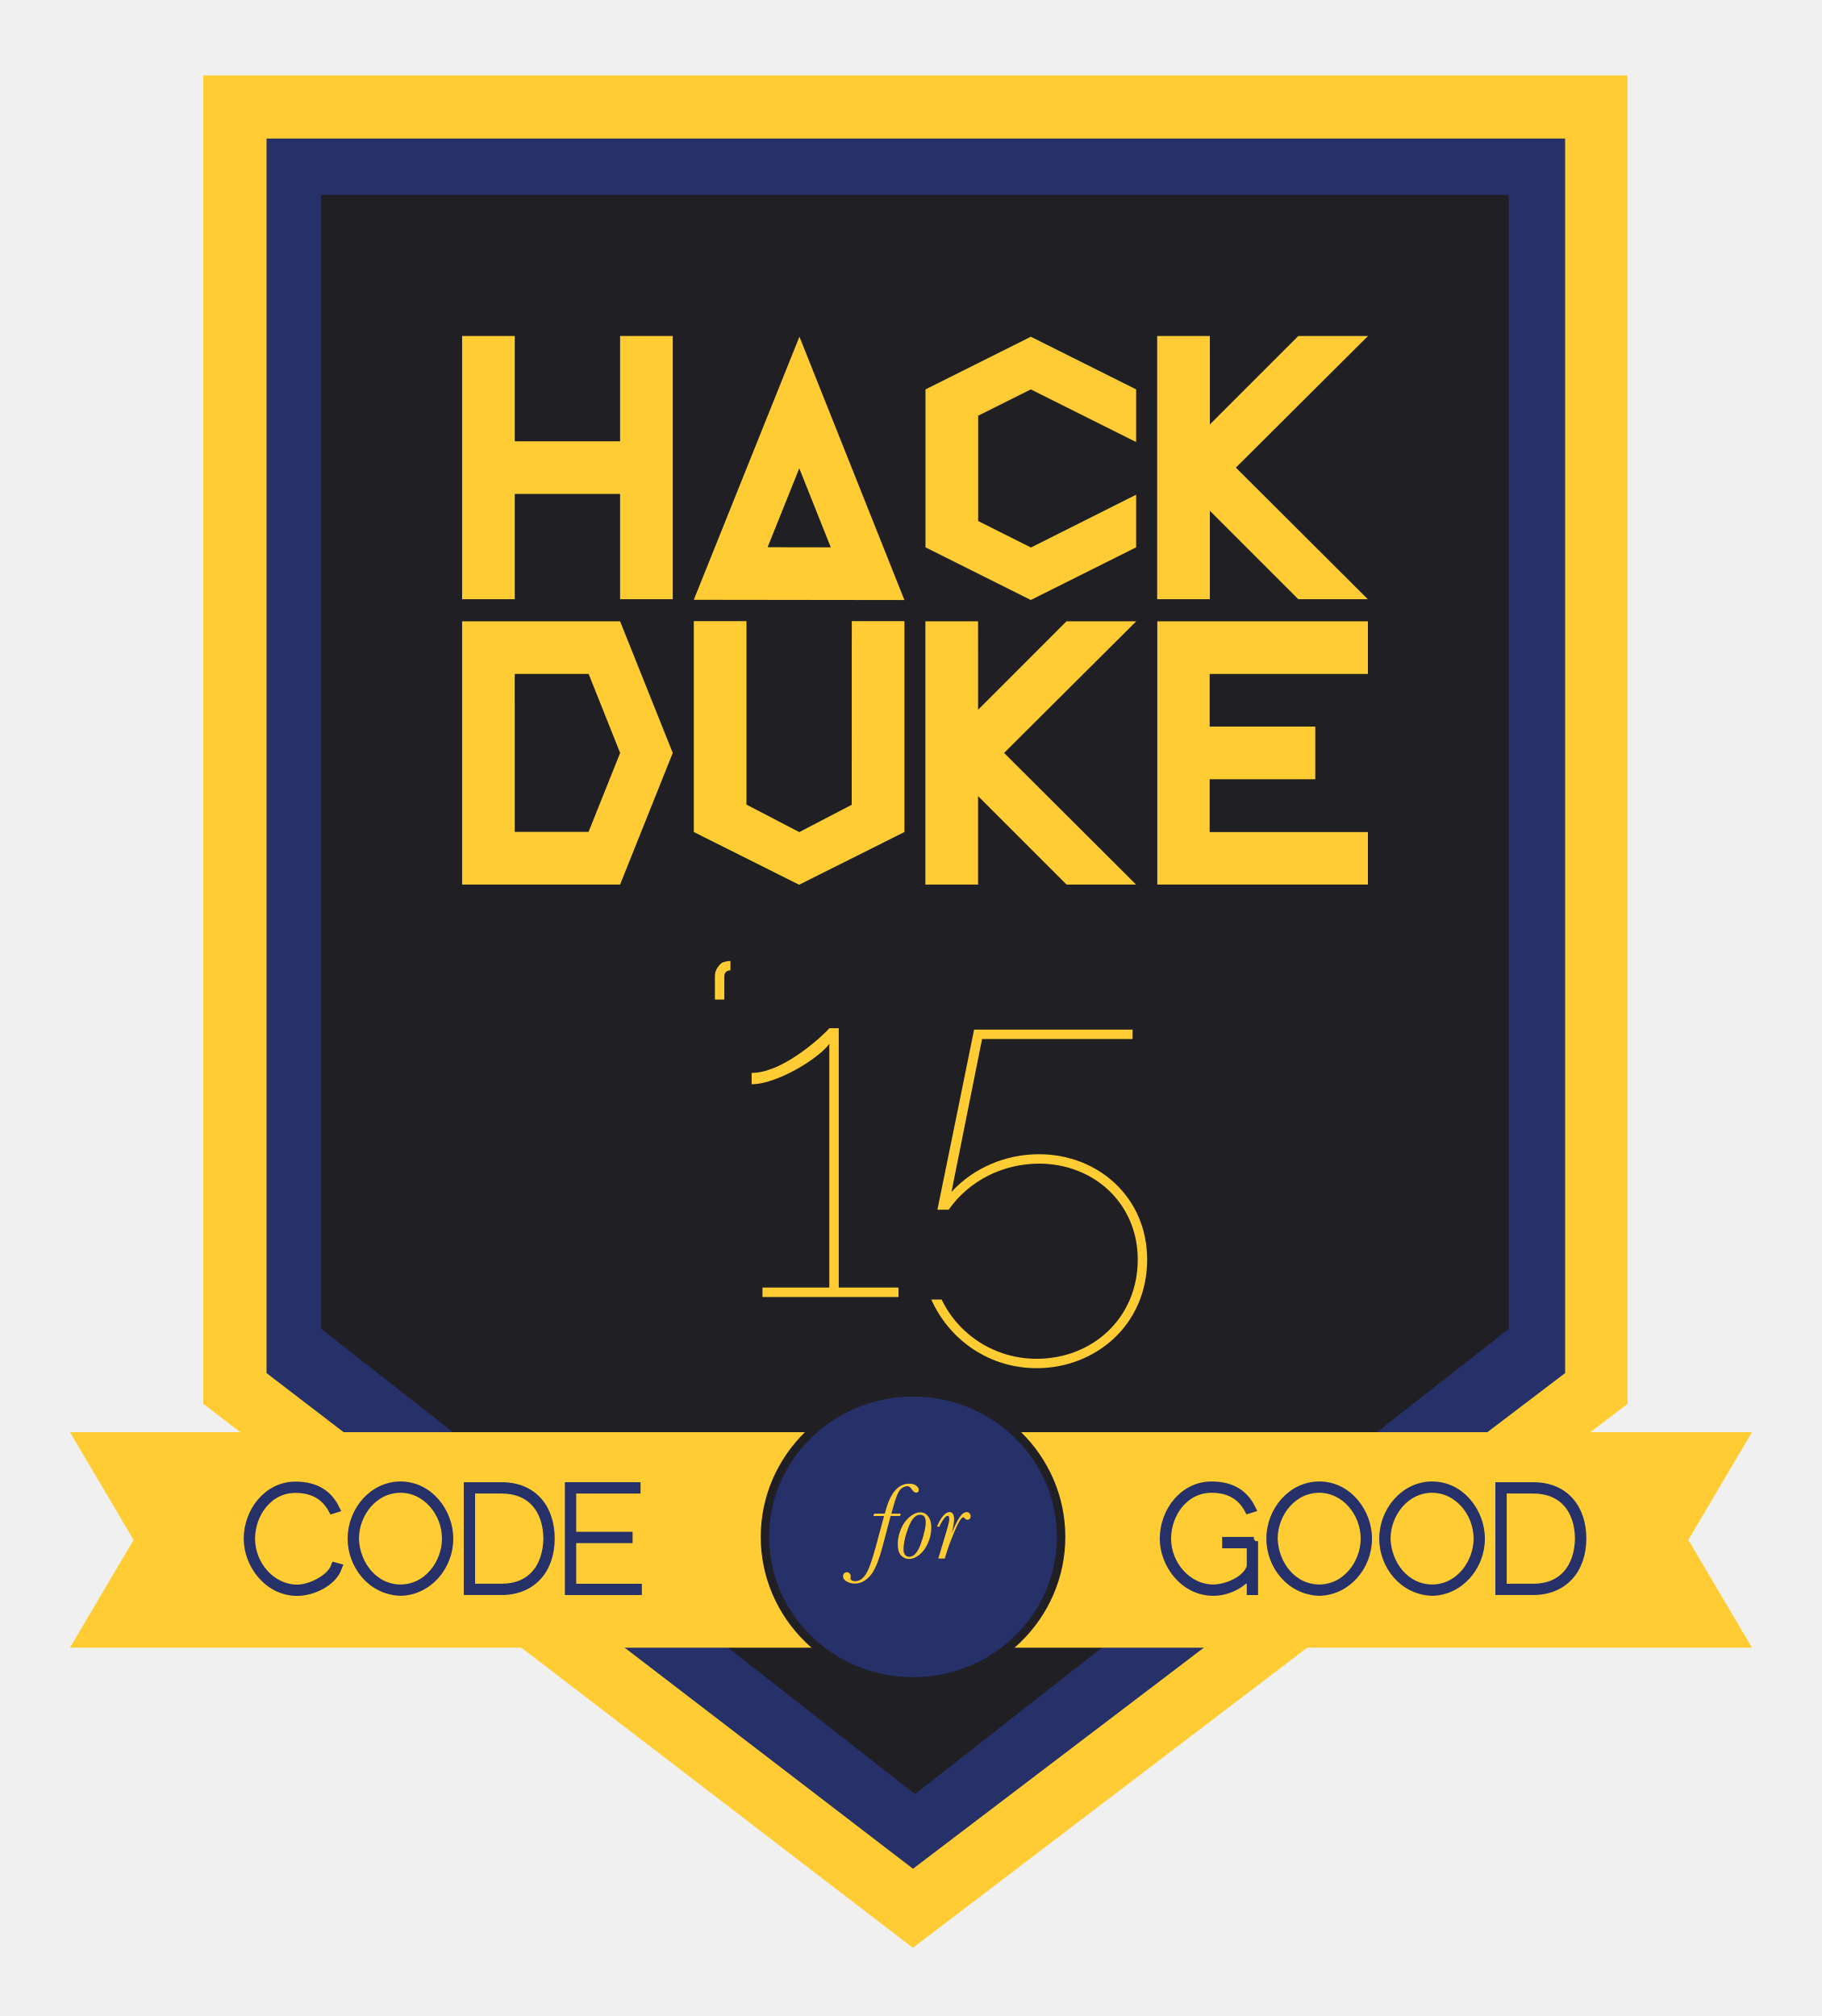
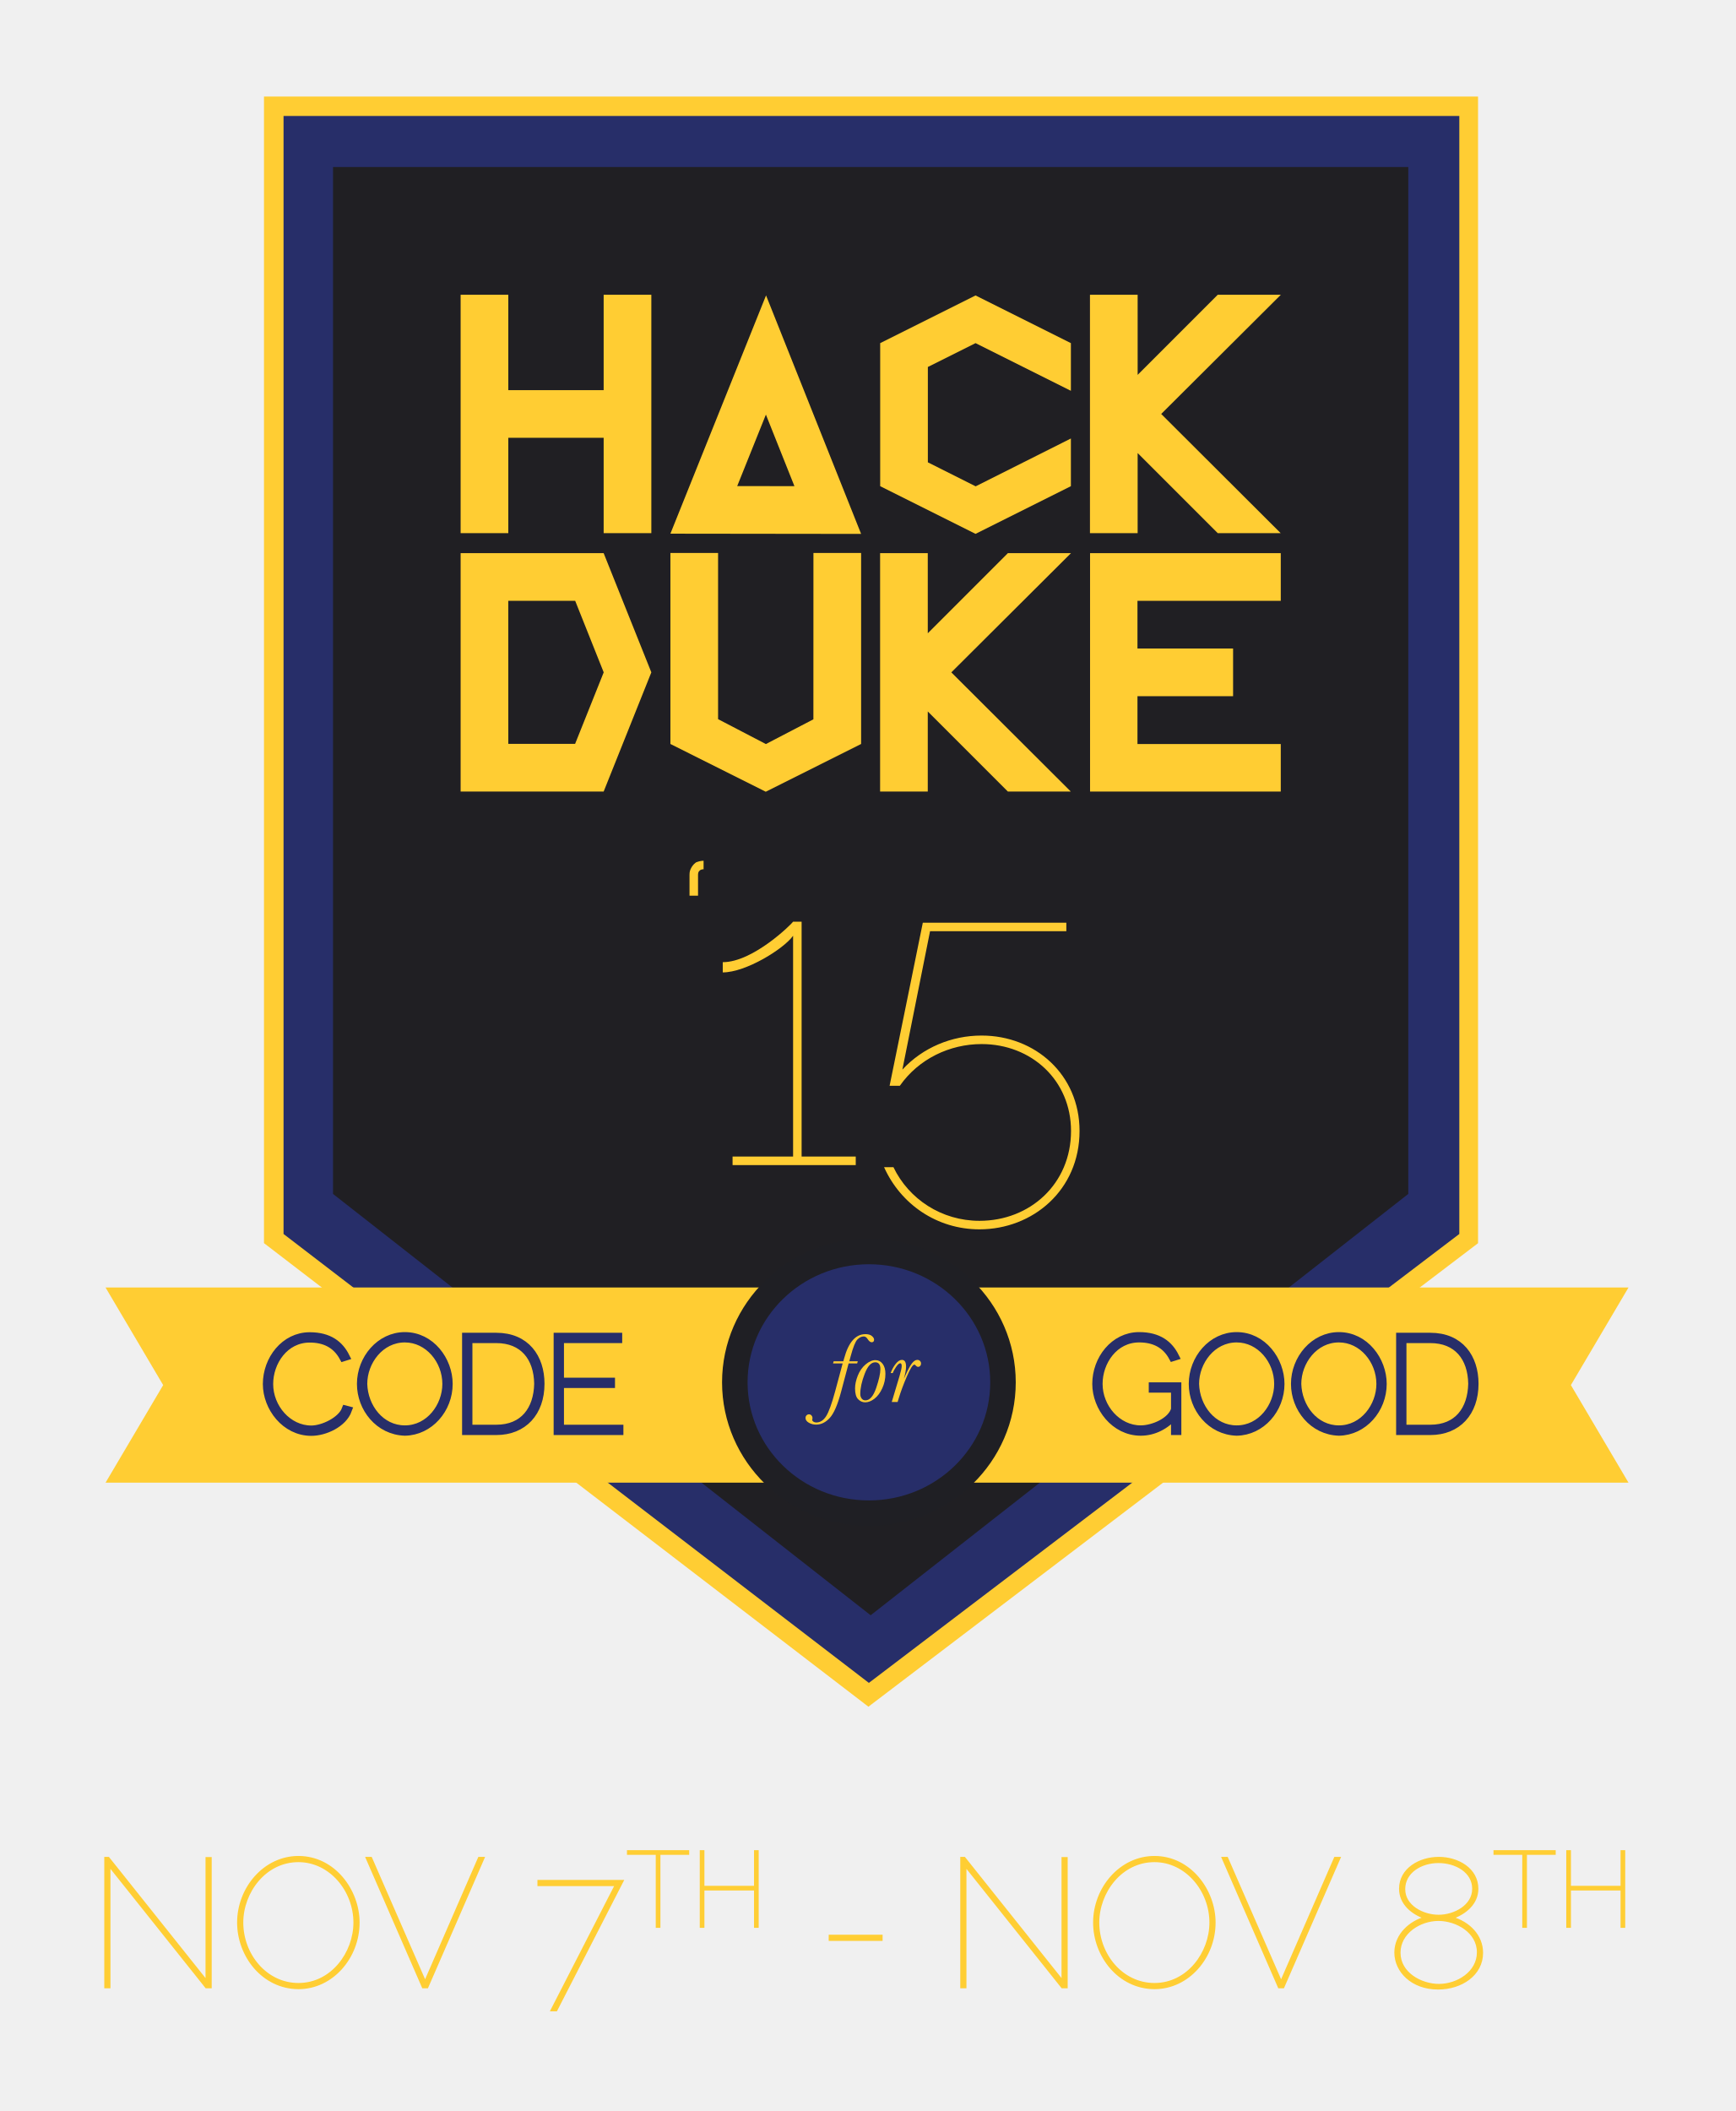
- <svg xmlns="http://www.w3.org/2000/svg" version="1.1" id="Layer_1" x="0px" y="0px" width="217.394px" height="240.596px" viewBox="0 0 217.394 240.596" enable-background="new 0 0 217.394 240.596" xml:space="preserve">
+ <svg xmlns="http://www.w3.org/2000/svg" version="1.1" id="Layer_1" x="0px" y="0px" width="680px" height="827.16px" viewBox="-231.303 -293.282 680 827.16" enable-background="new -231.303 -293.282 680 827.16" xml:space="preserve">
+   <polygon fill="#FFFFFF" stroke="#FFCD33" stroke-width="15" stroke-miterlimit="10" points="-120.357,-247.952 340.371,-247.952   340.371,190.124 109.007,366.022 -120.357,190.124 " />
+   <polygon fill="#272E69" points="-120.195,-247.844 340.533,-247.844 340.533,190.231 109.169,366.13 -120.195,190.231 " />
+   <polygon fill="#201F23" points="-100.805,-227.844 320.533,-227.844 320.533,174.54 109.864,339.632 -100.805,174.54 " />
  <g>
-     <polygon fill="#FFFFFF" stroke="#FFCD33" stroke-width="15" stroke-miterlimit="10" points="31.749,16.5 186.698,16.5    186.698,163.831 108.94,223.023 31.749,163.831  " />
-     <polygon fill="#263069" points="31.803,16.537 186.752,16.537 186.752,163.867 108.94,223.023 31.803,163.867  " />
-     <polygon fill="#201F23" points="38.323,23.262 180.026,23.262 180.026,158.59 109.174,214.113 38.323,158.59  " />
-     <path fill="#FFCD33" d="M87.158,115.806c-0.225,0-0.338,0.057-0.45,0.113l-0.169,0.167c-0.113,0.169-0.113,0.394-0.113,0.45v2.752   h-1.124v-2.752c0-0.111,0-0.395,0.113-0.674c0.113-0.281,0.338-0.674,0.731-0.955c0.28-0.112,0.617-0.225,1.012-0.225V115.806   L87.158,115.806z" />
-     <path fill="#FFCD33" d="M107.211,153.663v1.125H90.978v-1.125h7.976v-29.096c-1.236,1.742-6.234,4.83-9.268,4.83v-1.35   c4.042,0,9.155-5.107,9.268-5.334h1.125v30.948L107.211,153.663L107.211,153.663z" />
-     <g>
-       <polygon fill="#FFCD33" points="55.14,40.097 61.422,40.097 61.422,52.668 73.99,52.668 73.99,40.097 80.273,40.097     80.273,71.512 73.99,71.512 73.99,58.946 61.422,58.946 61.422,71.512 55.14,71.512   " />
-       <path fill="#FFCD33" d="M107.917,71.612l-25.132-0.031l12.604-31.4L107.917,71.612z M99.129,65.319l-3.759-9.43l-3.78,9.419    L99.129,65.319L99.129,65.319z" />
-       <polygon fill="#FFCD33" points="116.714,62.18 116.714,49.613 122.997,46.472 135.563,52.755 135.563,46.472 122.997,40.188     110.43,46.472 110.43,65.322 122.997,71.604 135.563,65.322 135.563,59.039 123.014,65.343   " />
-       <polygon fill="#FFCD33" points="147.465,55.807 163.232,40.097 163.209,40.097 154.915,40.097 144.362,50.656 144.359,40.097     138.077,40.097 138.077,71.512 144.359,71.512 144.359,60.957 154.915,71.512 163.209,71.512   " />
-       <path fill="#FFCD33" d="M73.99,74.149l6.283,15.708l-6.283,15.708H55.14V74.149H73.99L73.99,74.149z M61.419,80.431l0.004,18.846    l8.802,0.005l3.77-9.425l0,0l-3.758-9.426H61.419L61.419,80.431z" />
-       <polygon fill="#FFCD33" points="95.347,99.317 101.629,96.044 101.635,74.126 107.917,74.126 107.917,99.296 95.352,105.588     82.786,99.296 82.786,74.126 89.069,74.126 89.069,96.024 95.352,99.296   " />
-       <polygon fill="#FFCD33" points="119.809,89.859 135.575,74.149 135.552,74.149 127.258,74.149 116.704,84.708 116.702,74.149     110.419,74.149 110.419,105.564 116.702,105.564 116.702,95.009 127.258,105.564 135.552,105.564   " />
-       <polygon fill="#FFCD33" points="163.222,74.149 138.09,74.149 138.09,105.564 163.222,105.564 163.222,99.302 144.337,99.302     144.337,92.999 156.938,92.999 156.938,86.715 144.337,86.715 144.337,80.431 163.222,80.431   " />
-     </g>
-     <polygon fill="#FFCD33" points="8.345,196.641 15.94,183.78 8.345,170.919 209.049,170.919 201.453,183.78 209.049,196.641  " />
-     <ellipse fill="#263069" stroke="#1F1F24" stroke-miterlimit="10" cx="108.944" cy="183.417" rx="17.671" ry="17.243" />
-     <g>
-       <path fill="#FFCD33" d="M107.481,180.641l-0.084,0.281h-1.126l-0.997,3.765c-0.456,1.702-0.951,2.842-1.492,3.427    c-0.541,0.584-1.134,0.874-1.782,0.874c-0.359,0-0.685-0.083-0.975-0.25c-0.289-0.168-0.434-0.375-0.434-0.623    c0-0.142,0.045-0.259,0.134-0.348c0.092-0.09,0.195-0.133,0.317-0.133c0.141,0,0.254,0.048,0.34,0.15    c0.085,0.098,0.129,0.208,0.129,0.323c0,0.031-0.006,0.085-0.019,0.162l-0.012,0.108c0,0.081,0.048,0.158,0.153,0.226    c0.103,0.068,0.227,0.103,0.373,0.103c0.515,0,0.947-0.273,1.299-0.824c0.353-0.546,0.75-1.646,1.195-3.298l0.986-3.658h-1.267    l0.083-0.285h1.273c0.012-0.051,0.047-0.175,0.104-0.371c0.579-2.137,1.516-3.204,2.81-3.204c0.37,0,0.651,0.081,0.846,0.245    c0.196,0.163,0.293,0.323,0.293,0.482c0,0.228-0.107,0.341-0.32,0.341c-0.173,0-0.355-0.148-0.548-0.443    c-0.138-0.214-0.302-0.32-0.495-0.32c-0.292,0-0.572,0.133-0.837,0.401c-0.266,0.269-0.559,0.996-0.881,2.184l-0.188,0.688h1.121    V180.641L107.481,180.641z" />
-       <path fill="#FFCD33" d="M107.12,184.216c0-0.516,0.12-1.076,0.361-1.683c0.239-0.606,0.582-1.1,1.029-1.476    c0.445-0.377,0.879-0.568,1.298-0.568c0.384,0,0.695,0.162,0.943,0.485c0.246,0.324,0.37,0.765,0.37,1.315    c0,0.669-0.138,1.305-0.412,1.902c-0.273,0.603-0.618,1.062-1.032,1.381c-0.413,0.32-0.82,0.48-1.218,0.48    c-0.356,0-0.668-0.135-0.935-0.413C107.255,185.368,107.12,184.893,107.12,184.216z M107.808,184.956    c0,0.229,0.06,0.428,0.18,0.591c0.12,0.163,0.286,0.245,0.495,0.245c0.575,0,1.05-0.544,1.419-1.635    c0.372-1.087,0.558-1.921,0.558-2.495c0-0.296-0.057-0.517-0.172-0.665c-0.113-0.149-0.283-0.223-0.51-0.223    c-0.54,0-1,0.505-1.388,1.516C108.001,183.299,107.808,184.188,107.808,184.956z" />
-       <path fill="#FFCD33" d="M112.092,182.196h-0.284c0.182-0.479,0.407-0.891,0.68-1.229c0.273-0.339,0.542-0.507,0.808-0.507    c0.184,0,0.321,0.074,0.411,0.222c0.091,0.146,0.135,0.37,0.135,0.671c0,0.374-0.097,0.904-0.289,1.596    c0.025-0.041,0.096-0.198,0.212-0.462c0.318-0.717,0.596-1.233,0.837-1.552c0.239-0.316,0.479-0.475,0.72-0.475    c0.15,0,0.271,0.047,0.359,0.141c0.092,0.094,0.138,0.208,0.138,0.341c0,0.128-0.039,0.233-0.114,0.315s-0.165,0.122-0.268,0.122    c-0.115,0-0.233-0.071-0.353-0.212c-0.05-0.057-0.096-0.084-0.143-0.084c-0.216,0-0.543,0.516-0.989,1.549    c-0.446,1.031-0.807,1.999-1.08,2.909l-0.144,0.462h-0.77l1.021-3.407c0.193-0.653,0.289-1.094,0.289-1.327    c0-0.123-0.016-0.215-0.048-0.276c-0.032-0.058-0.081-0.09-0.147-0.09c-0.141,0-0.316,0.154-0.529,0.457    C112.333,181.665,112.182,181.942,112.092,182.196z" />
-     </g>
-     <g>
-       <path fill="#263069" stroke="#263069" stroke-miterlimit="10" d="M149.615,183.924v5.933h-0.352v-2.122    c-1.194,1.404-2.792,2.213-4.495,2.213c-3.461,0-5.884-3.25-5.884-6.322c0-3.249,2.354-6.322,5.673-6.322    c2.581,0,3.969,1.14,4.758,2.722l-0.333,0.105c-0.947-1.759-2.493-2.477-4.425-2.477c-3.283,0-5.321,3.04-5.321,5.972    c0,3.126,2.46,5.97,5.532,5.97c1.616,0,4.038-1.019,4.495-2.616v-2.703h-2.933v-0.352H149.615L149.615,183.924z" />
-       <path fill="#263069" stroke="#263069" stroke-miterlimit="10" d="M151.602,183.625c0-3.319,2.528-6.322,5.812-6.322    c3.442,0,5.796,3.214,5.796,6.322c0,3.335-2.529,6.268-5.796,6.322C153.972,189.842,151.602,186.822,151.602,183.625z     M157.413,189.595c3.249,0,5.444-3.038,5.444-5.97c0-3.108-2.354-5.972-5.444-5.972c-3.248,0-5.461,3.02-5.461,5.972    C152.04,186.731,154.254,189.595,157.413,189.595z" />
-       <path fill="#263069" stroke="#263069" stroke-miterlimit="10" d="M165.071,183.625c0-3.319,2.528-6.322,5.813-6.322    c3.441,0,5.795,3.214,5.795,6.322c0,3.335-2.529,6.268-5.795,6.322C167.441,189.842,165.071,186.822,165.071,183.625z     M170.885,189.595c3.249,0,5.444-3.038,5.444-5.97c0-3.108-2.354-5.972-5.444-5.972c-3.249,0-5.462,3.02-5.462,5.972    C165.51,186.731,167.724,189.595,170.885,189.595z" />
-       <path fill="#263069" stroke="#263069" stroke-miterlimit="10" d="M178.93,189.856v-12.466h4.003c3.916,0,5.848,2.774,5.848,6.216    c0,3.775-2.265,6.25-5.848,6.25H178.93z M182.933,177.743h-3.651v11.764h3.651c3.618,0,5.427-2.494,5.497-5.9    C188.377,180.113,186.462,177.743,182.933,177.743z" />
-     </g>
-     <g>
-       <path fill="#263069" stroke="#263069" stroke-miterlimit="10" d="M35.252,177.319c2.582,0,3.969,1.142,4.759,2.723l-0.333,0.106    c-0.949-1.757-2.495-2.478-4.426-2.478c-3.284,0-5.319,3.038-5.319,5.971c0,3.125,2.457,5.971,5.53,5.971    c1.529,0,3.951-1.143,4.513-2.634l0.334,0.088c-0.667,1.825-3.091,2.896-4.847,2.896c-3.459,0-5.882-3.247-5.882-6.321    C29.581,180.394,31.934,177.319,35.252,177.319z" />
-       <path fill="#263069" stroke="#263069" stroke-miterlimit="10" d="M41.979,183.625c0-3.319,2.529-6.322,5.812-6.322    c3.441,0,5.795,3.214,5.795,6.322c0,3.335-2.528,6.268-5.795,6.322C44.351,189.842,41.979,186.822,41.979,183.625z     M47.792,189.595c3.249,0,5.444-3.038,5.444-5.97c0-3.108-2.353-5.972-5.444-5.972c-3.248,0-5.461,3.02-5.461,5.972    C42.418,186.731,44.63,189.595,47.792,189.595z" />
-       <path fill="#263069" stroke="#263069" stroke-miterlimit="10" d="M55.836,189.856v-12.466h4.004c3.917,0,5.848,2.774,5.848,6.216    c0,3.775-2.265,6.25-5.848,6.25H55.836z M59.841,177.743h-3.653v11.764h3.653c3.617,0,5.427-2.494,5.497-5.9    C65.285,180.113,63.371,177.743,59.841,177.743z" />
-       <path fill="#263069" stroke="#263069" stroke-miterlimit="10" d="M76.087,189.507v0.35h-8.186v-12.466h8.027v0.353h-7.674v5.566    h6.727v0.35h-6.727v5.85h7.833V189.507z" />
-     </g>
+     <path fill="#FFCD33" d="M44.398,47.324c-0.668,0-1.002,0.169-1.334,0.336l-0.504,0.498c-0.334,0.505-0.334,1.173-0.334,1.34v8.182   h-3.341v-8.182c0-0.333,0-1.17,0.335-2.005c0.333-0.835,1.002-2.004,2.171-2.84c0.835-0.332,1.836-0.668,3.007-0.668V47.324   L44.398,47.324z" />
+     <path fill="#FFCD33" d="M104.023,159.895v3.343H55.756v-3.343h23.715V73.379c-3.674,5.18-18.539,14.361-27.559,14.361v-4.01   c12.026,0,27.225-15.191,27.559-15.866h3.34v92.025h21.212V159.895z" />
+     <path fill="#FFCD33" d="M191.719,149.863c0,23.197-18.357,38.551-39.218,38.551c-16.688,0-30.874-9.847-37.383-24.365h3.672   c6.008,12.516,18.857,21.027,33.711,21.027c19.859,0,35.88-14.52,35.88-35.213c0-19.859-15.521-34.044-35.046-34.044   c-12.517,0-24.699,5.84-32.042,16.355h-4.005c1.669-8.011,13.017-63.917,13.017-63.917h56.24v3.338h-53.403l-10.848,54.238   c8.011-8.678,19.359-13.351,31.041-13.351C174.363,112.48,191.719,127.833,191.719,149.863z" />
  </g>
-   <path fill="#FFCD33" d="M136.879,150.32c0,7.8-6.171,12.963-13.188,12.963c-5.61,0-10.381-3.312-12.57-8.193h1.236  c2.021,4.208,6.341,7.073,11.334,7.073c6.679,0,12.066-4.885,12.066-11.843c0-6.679-5.219-11.448-11.784-11.448  c-4.208,0-8.306,1.964-10.775,5.498h-1.346c0.562-2.693,4.378-21.492,4.378-21.492h18.91V124h-17.958l-3.648,18.238  c2.696-2.916,6.513-4.489,10.439-4.489C131.044,137.749,136.879,142.913,136.879,150.32z" />
+   <g>
+     <polygon fill="#FFCD33" points="-50.805,-177.79 -32.124,-177.79 -32.124,-140.407 5.242,-140.407 5.242,-177.79 23.925,-177.79    23.925,-84.377 5.242,-84.377 5.242,-121.742 -32.124,-121.742 -32.124,-84.377 -50.805,-84.377  " />
+     <path fill="#FFCD33" d="M106.126-84.079l-74.729-0.093l37.479-93.365L106.126-84.079z M79.996-102.79l-11.178-28.041   l-11.243,28.009L79.996-102.79L79.996-102.79z" />
+     <polygon fill="#FFCD33" points="132.281,-112.127 132.281,-149.492 150.965,-158.833 188.33,-140.15 188.33,-158.833    150.965,-177.515 113.599,-158.833 113.599,-102.785 150.965,-84.102 188.33,-102.785 188.33,-121.467 151.013,-102.722  " />
+     <polygon fill="#FFCD33" points="223.717,-131.076 270.602,-177.79 270.533,-177.79 245.871,-177.79 214.49,-146.391    214.485,-177.79 195.803,-177.79 195.803,-84.377 214.485,-84.377 214.485,-115.763 245.871,-84.377 270.533,-84.377  " />
+     <path fill="#FFCD33" d="M5.242-76.538l18.683,46.706L5.242,16.876h-56.048v-93.414H5.242L5.242-76.538z M-32.135-57.856   l0.014,56.034l26.172,0.015L5.26-29.831l0,0L-5.915-57.855L-32.135-57.856L-32.135-57.856z" />
+     <polygon fill="#FFCD33" points="68.745,-1.703 87.427,-11.432 87.445,-76.606 106.126,-76.606 106.126,-1.766 68.761,16.944    31.396,-1.766 31.396,-76.606 50.079,-76.606 50.08,-11.495 68.761,-1.766  " />
+     <polygon fill="#FFCD33" points="141.479,-29.824 188.365,-76.538 188.295,-76.538 163.633,-76.538 132.252,-45.139    132.246,-76.538 113.566,-76.538 113.566,16.875 132.246,16.875 132.246,-14.511 163.633,16.875 188.295,16.875  " />
+     <polygon fill="#FFCD33" points="270.569,-76.538 195.838,-76.538 195.838,16.875 270.569,16.875 270.569,-1.745 214.416,-1.745    214.416,-20.49 251.885,-20.49 251.885,-39.172 214.416,-39.172 214.416,-57.855 270.569,-57.855  " />
+   </g>
+   <polygon fill="#FFCD33" points="-189.945,287.68 -167.362,249.44 -189.945,211.202 406.832,211.202 384.25,249.44 406.832,287.68   " />
+   <ellipse fill="#272E69" stroke="#1F1F24" stroke-width="10" stroke-miterlimit="10" cx="109.179" cy="248.364" rx="52.542" ry="51.271" />
+   <g>
+     <path fill="#FFCD33" d="M104.825,240.102l-0.248,0.842h-3.348l-2.964,11.188c-1.354,5.062-2.83,8.459-4.438,10.193   c-1.605,1.733-3.372,2.602-5.298,2.602c-1.07,0-2.036-0.248-2.896-0.746s-1.29-1.115-1.29-1.854c0-0.423,0.134-0.767,0.399-1.029   c0.27-0.271,0.58-0.402,0.938-0.402c0.42,0,0.758,0.15,1.013,0.449c0.256,0.299,0.383,0.621,0.383,0.965   c0,0.09-0.019,0.25-0.058,0.48l-0.038,0.323c0,0.242,0.152,0.468,0.459,0.671c0.307,0.202,0.676,0.307,1.108,0.307   c1.529,0,2.816-0.816,3.862-2.447c1.045-1.633,2.23-4.9,3.559-9.811l2.927-10.883h-3.77l0.248-0.845h3.787   c0.038-0.149,0.142-0.52,0.308-1.106c1.722-6.351,4.507-9.523,8.355-9.523c1.098,0,1.938,0.242,2.517,0.729   c0.579,0.483,0.868,0.965,0.868,1.438c0,0.676-0.316,1.014-0.955,1.014c-0.511,0-1.053-0.438-1.627-1.317   c-0.406-0.639-0.896-0.957-1.472-0.957c-0.867,0-1.696,0.397-2.485,1.195c-0.791,0.797-1.662,2.963-2.619,6.491l-0.557,2.045h3.328   v-0.012H104.825z" />
+     <path fill="#FFCD33" d="M103.755,250.737c0-1.53,0.355-3.196,1.069-5.002c0.714-1.805,1.733-3.268,3.062-4.389   c1.322-1.121,2.61-1.686,3.86-1.686c1.134,0,2.067,0.479,2.804,1.438c0.73,0.963,1.101,2.271,1.101,3.912   c0,1.988-0.409,3.875-1.226,5.66c-0.814,1.785-1.84,3.152-3.068,4.102c-1.23,0.951-2.438,1.431-3.625,1.431   c-1.061,0-1.985-0.406-2.781-1.229C104.154,254.167,103.755,252.751,103.755,250.737z M105.8,252.936   c0,0.688,0.182,1.273,0.535,1.758c0.357,0.486,0.852,0.729,1.475,0.729c1.709,0,3.113-1.619,4.219-4.859   c1.103-3.233,1.652-5.711,1.652-7.42c0-0.879-0.168-1.539-0.508-1.979c-0.339-0.44-0.846-0.66-1.521-0.66   c-1.595,0-2.968,1.502-4.122,4.504C106.377,248.01,105.8,250.653,105.8,252.936z" />
+     <path fill="#FFCD33" d="M118.537,244.731h-0.842c0.537-1.428,1.209-2.645,2.018-3.651c0.812-1.008,1.609-1.513,2.4-1.513   c0.549,0,0.957,0.222,1.225,0.66c0.271,0.438,0.402,1.104,0.402,1.998c0,1.109-0.287,2.689-0.861,4.744   c0.076-0.129,0.287-0.588,0.633-1.377c0.941-2.129,1.771-3.666,2.484-4.609c0.713-0.942,1.428-1.416,2.145-1.416   c0.443,0,0.805,0.142,1.068,0.422c0.271,0.279,0.402,0.617,0.402,1.015c0,0.381-0.113,0.692-0.336,0.936   c-0.223,0.244-0.486,0.363-0.793,0.363c-0.344,0-0.695-0.209-1.053-0.631c-0.145-0.164-0.279-0.248-0.421-0.248   c-0.642,0-1.618,1.533-2.944,4.6c-1.326,3.068-2.396,5.951-3.213,8.654l-0.42,1.377h-2.296l3.038-10.137   c0.572-1.938,0.859-3.252,0.859-3.939c0-0.369-0.047-0.645-0.145-0.822c-0.098-0.176-0.238-0.268-0.434-0.268   c-0.42,0-0.944,0.453-1.576,1.356C119.254,243.151,118.804,243.979,118.537,244.731z" />
+   </g>
+   <g>
+     <path fill="#272E69" stroke="#272E69" stroke-width="3" stroke-miterlimit="10" d="M230.11,249.866v17.647h-1.045v-6.317   c-3.551,4.178-8.304,6.579-13.367,6.579c-10.285,0-17.492-9.659-17.492-18.797c0-9.659,6.998-18.799,16.865-18.799   c7.676,0,11.801,3.396,14.149,8.094l-0.991,0.312c-2.818-5.228-7.414-7.361-13.158-7.361c-9.764,0-15.82,9.033-15.82,17.754   c0,9.293,7.312,17.752,16.447,17.752c4.805,0,12.01-3.026,13.367-7.778v-8.041h-8.72v-1.045H230.11L230.11,249.866z" />
+     <path fill="#272E69" stroke="#272E69" stroke-width="3" stroke-miterlimit="10" d="M236.014,248.979   c0-9.869,7.52-18.799,17.28-18.799c10.234,0,17.232,9.557,17.232,18.799c0,9.92-7.521,18.642-17.232,18.797   C243.063,267.464,236.014,258.481,236.014,248.979z M253.297,266.731c9.66,0,16.188-9.032,16.188-17.752   c0-9.242-6.998-17.754-16.188-17.754c-9.657,0-16.235,8.979-16.235,17.754C237.321,258.221,243.899,266.731,253.297,266.731z" />
+     <path fill="#272E69" stroke="#272E69" stroke-width="3" stroke-miterlimit="10" d="M276.069,248.979   c0-9.869,7.52-18.799,17.283-18.799c10.231,0,17.229,9.557,17.229,18.799c0,9.92-7.521,18.642-17.229,18.797   C283.117,267.464,276.069,258.481,276.069,248.979z M293.352,266.731c9.66,0,16.188-9.032,16.188-17.752   c0-9.242-6.998-17.754-16.188-17.754c-9.66,0-16.238,8.979-16.238,17.754C277.375,258.221,283.953,266.731,293.352,266.731z" />
+     <path fill="#272E69" stroke="#272E69" stroke-width="3" stroke-miterlimit="10" d="M317.272,267.514v-37.072h11.906   c11.645,0,17.387,8.25,17.387,18.484c0,11.227-6.734,18.588-17.387,18.588H317.272z M329.178,231.487h-10.861v34.984h10.861   c10.756,0,16.135-7.416,16.344-17.545C345.364,238.536,339.672,231.487,329.178,231.487z" />
+   </g>
+   <g>
+     <path fill="#272E69" stroke="#272E69" stroke-width="3" stroke-miterlimit="10" d="M-109.938,230.233   c7.676,0,11.801,3.396,14.15,8.095l-0.992,0.312c-2.82-5.221-7.415-7.361-13.158-7.361c-9.765,0-15.821,9.033-15.821,17.753   c0,9.295,7.31,17.754,16.448,17.754c4.543,0,11.749-3.396,13.419-7.832l0.992,0.26c-1.984,5.432-9.19,8.617-14.412,8.617   c-10.287,0-17.492-9.66-17.492-18.799C-126.803,239.37-119.806,230.233-109.938,230.233z" />
+     <path fill="#272E69" stroke="#272E69" stroke-width="3" stroke-miterlimit="10" d="M-89.936,248.979   c0-9.869,7.519-18.799,17.283-18.799c10.234,0,17.231,9.557,17.231,18.799c0,9.92-7.519,18.642-17.231,18.797   C-82.886,267.464-89.936,258.481-89.936,248.979z M-72.652,266.731c9.66,0,16.187-9.032,16.187-17.752   c0-9.242-6.997-17.754-16.187-17.754c-9.66,0-16.239,8.979-16.239,17.754C-88.631,258.221-82.051,266.731-72.652,266.731z" />
+     <path fill="#272E69" stroke="#272E69" stroke-width="3" stroke-miterlimit="10" d="M-48.733,267.514v-37.072h11.905   c11.644,0,17.388,8.25,17.388,18.484c0,11.227-6.736,18.588-17.388,18.588H-48.733z M-36.827,231.487h-10.861v34.984h10.861   c10.756,0,16.135-7.416,16.344-17.545C-20.64,238.536-26.333,231.487-36.827,231.487z" />
+     <path fill="#272E69" stroke="#272E69" stroke-width="3" stroke-miterlimit="10" d="M11.476,266.471v1.043h-24.333v-37.072h23.862   v1.045h-22.817v16.554H8.186v1.045h-19.998v17.389h23.288V266.471z" />
+   </g>
+   <g>
+     <path fill="#FFCD33" stroke="#FFCE34" stroke-miterlimit="10" d="M-188.523,437.573v47.712h-1.422v-50.484h1.067l38.609,48.422   v-48.352h1.422v50.414h-1.635L-188.523,437.573z" />
+     <path fill="#FFCD33" stroke="#FFCE34" stroke-miterlimit="10" d="M-137.894,460.043c0-13.438,10.239-25.598,23.536-25.598   c13.937,0,23.465,13.012,23.465,25.598c0,13.581-10.239,25.597-23.465,25.597C-128.294,485.57-137.894,472.984-137.894,460.043z    M-114.358,484.219c13.154,0,22.042-12.302,22.042-24.176c0-12.586-9.528-24.177-22.042-24.177   c-13.154,0-22.114,12.23-22.114,24.177C-136.471,472.629-127.157,484.219-114.358,484.219z" />
+     <path fill="#FFCD33" stroke="#FFCE34" stroke-miterlimit="10" d="M-85.984,434.801l21.26,48.707l21.189-48.707h1.564   l-21.972,50.484h-1.564l-21.972-50.484H-85.984z" />
+     <path fill="#FFCD33" stroke="#FFCE34" stroke-miterlimit="10" d="M10.153,445.253h-30.362v-1.422h32.708l-25.882,50.483h-1.635   L10.153,445.253z" />
+     <path fill="#FFCD33" stroke="#FFCE34" stroke-miterlimit="10" d="M38.257,433.003H26.981v28.604h-0.829v-28.604H14.877v-0.828   h23.38V433.003z" />
+     <path fill="#FFCD33" stroke="#FFCE34" stroke-miterlimit="10" d="M65.492,432.175v29.432h-0.829v-14.634H44.226v14.634h-0.829   v-29.432h0.829v13.969h20.437v-13.969H65.492z" />
+     <path fill="#FFCD33" stroke="#FFCE34" stroke-miterlimit="10" d="M93.927,466.728v-1.424h20.122v1.424H93.927z" />
+     <path fill="#FFCD33" stroke="#FFCE34" stroke-miterlimit="10" d="M146.902,437.573v47.712h-1.422v-50.484h1.066l38.61,48.422   v-48.352h1.422v50.414h-1.636L146.902,437.573z" />
+     <path fill="#FFCD33" stroke="#FFCE34" stroke-miterlimit="10" d="M197.532,460.043c0-13.438,10.238-25.598,23.536-25.598   c13.936,0,23.464,13.012,23.464,25.598c0,13.581-10.238,25.597-23.464,25.597C207.132,485.57,197.532,472.984,197.532,460.043z    M221.068,484.219c13.153,0,22.042-12.302,22.042-24.176c0-12.586-9.528-24.177-22.042-24.177   c-13.154,0-22.114,12.23-22.114,24.177C198.954,472.629,208.269,484.219,221.068,484.219z" />
+     <path fill="#FFCD33" stroke="#FFCE34" stroke-miterlimit="10" d="M249.441,434.801l21.261,48.707l21.188-48.707h1.564   l-21.971,50.484h-1.565l-21.971-50.484H249.441z" />
+     <path fill="#FFCD33" stroke="#FFCE34" stroke-miterlimit="10" d="M332.211,485.782c-10.168,0-16.639-6.684-16.639-14.007   c0-7.039,5.902-12.018,11.661-13.582c-5.262-1.848-9.812-5.688-9.812-11.376c0-7.751,7.679-12.017,15.073-12.017   c7.396,0,15.004,4.266,15.004,12.017c0,5.688-4.622,9.528-9.884,11.376c6.613,1.921,11.733,6.97,11.733,13.724   C349.347,480.379,341.312,485.782,332.211,485.782z M332.353,458.906c-7.396,0-15.359,5.119-15.359,12.94   c0,8.106,8.462,12.729,15.572,12.729c7.323,0,15.358-4.978,15.358-12.87C347.925,463.598,339.463,458.906,332.353,458.906z    M332.424,457.484c6.257,0,13.651-3.911,13.651-10.666s-6.825-10.595-13.722-10.595c-6.897,0-13.511,3.981-13.511,10.736   S326.237,457.484,332.424,457.484z" />
+     <path fill="#FFCD33" stroke="#FFCE34" stroke-miterlimit="10" d="M377.805,433.003h-11.274v28.604h-0.83v-28.604h-11.275v-0.828   h23.38V433.003z" />
+     <path fill="#FFCD33" stroke="#FFCE34" stroke-miterlimit="10" d="M405.042,432.175v29.432h-0.829v-14.634h-20.437v14.634h-0.83   v-29.432h0.83v13.969h20.437v-13.969H405.042z" />
+   </g>
</svg>
